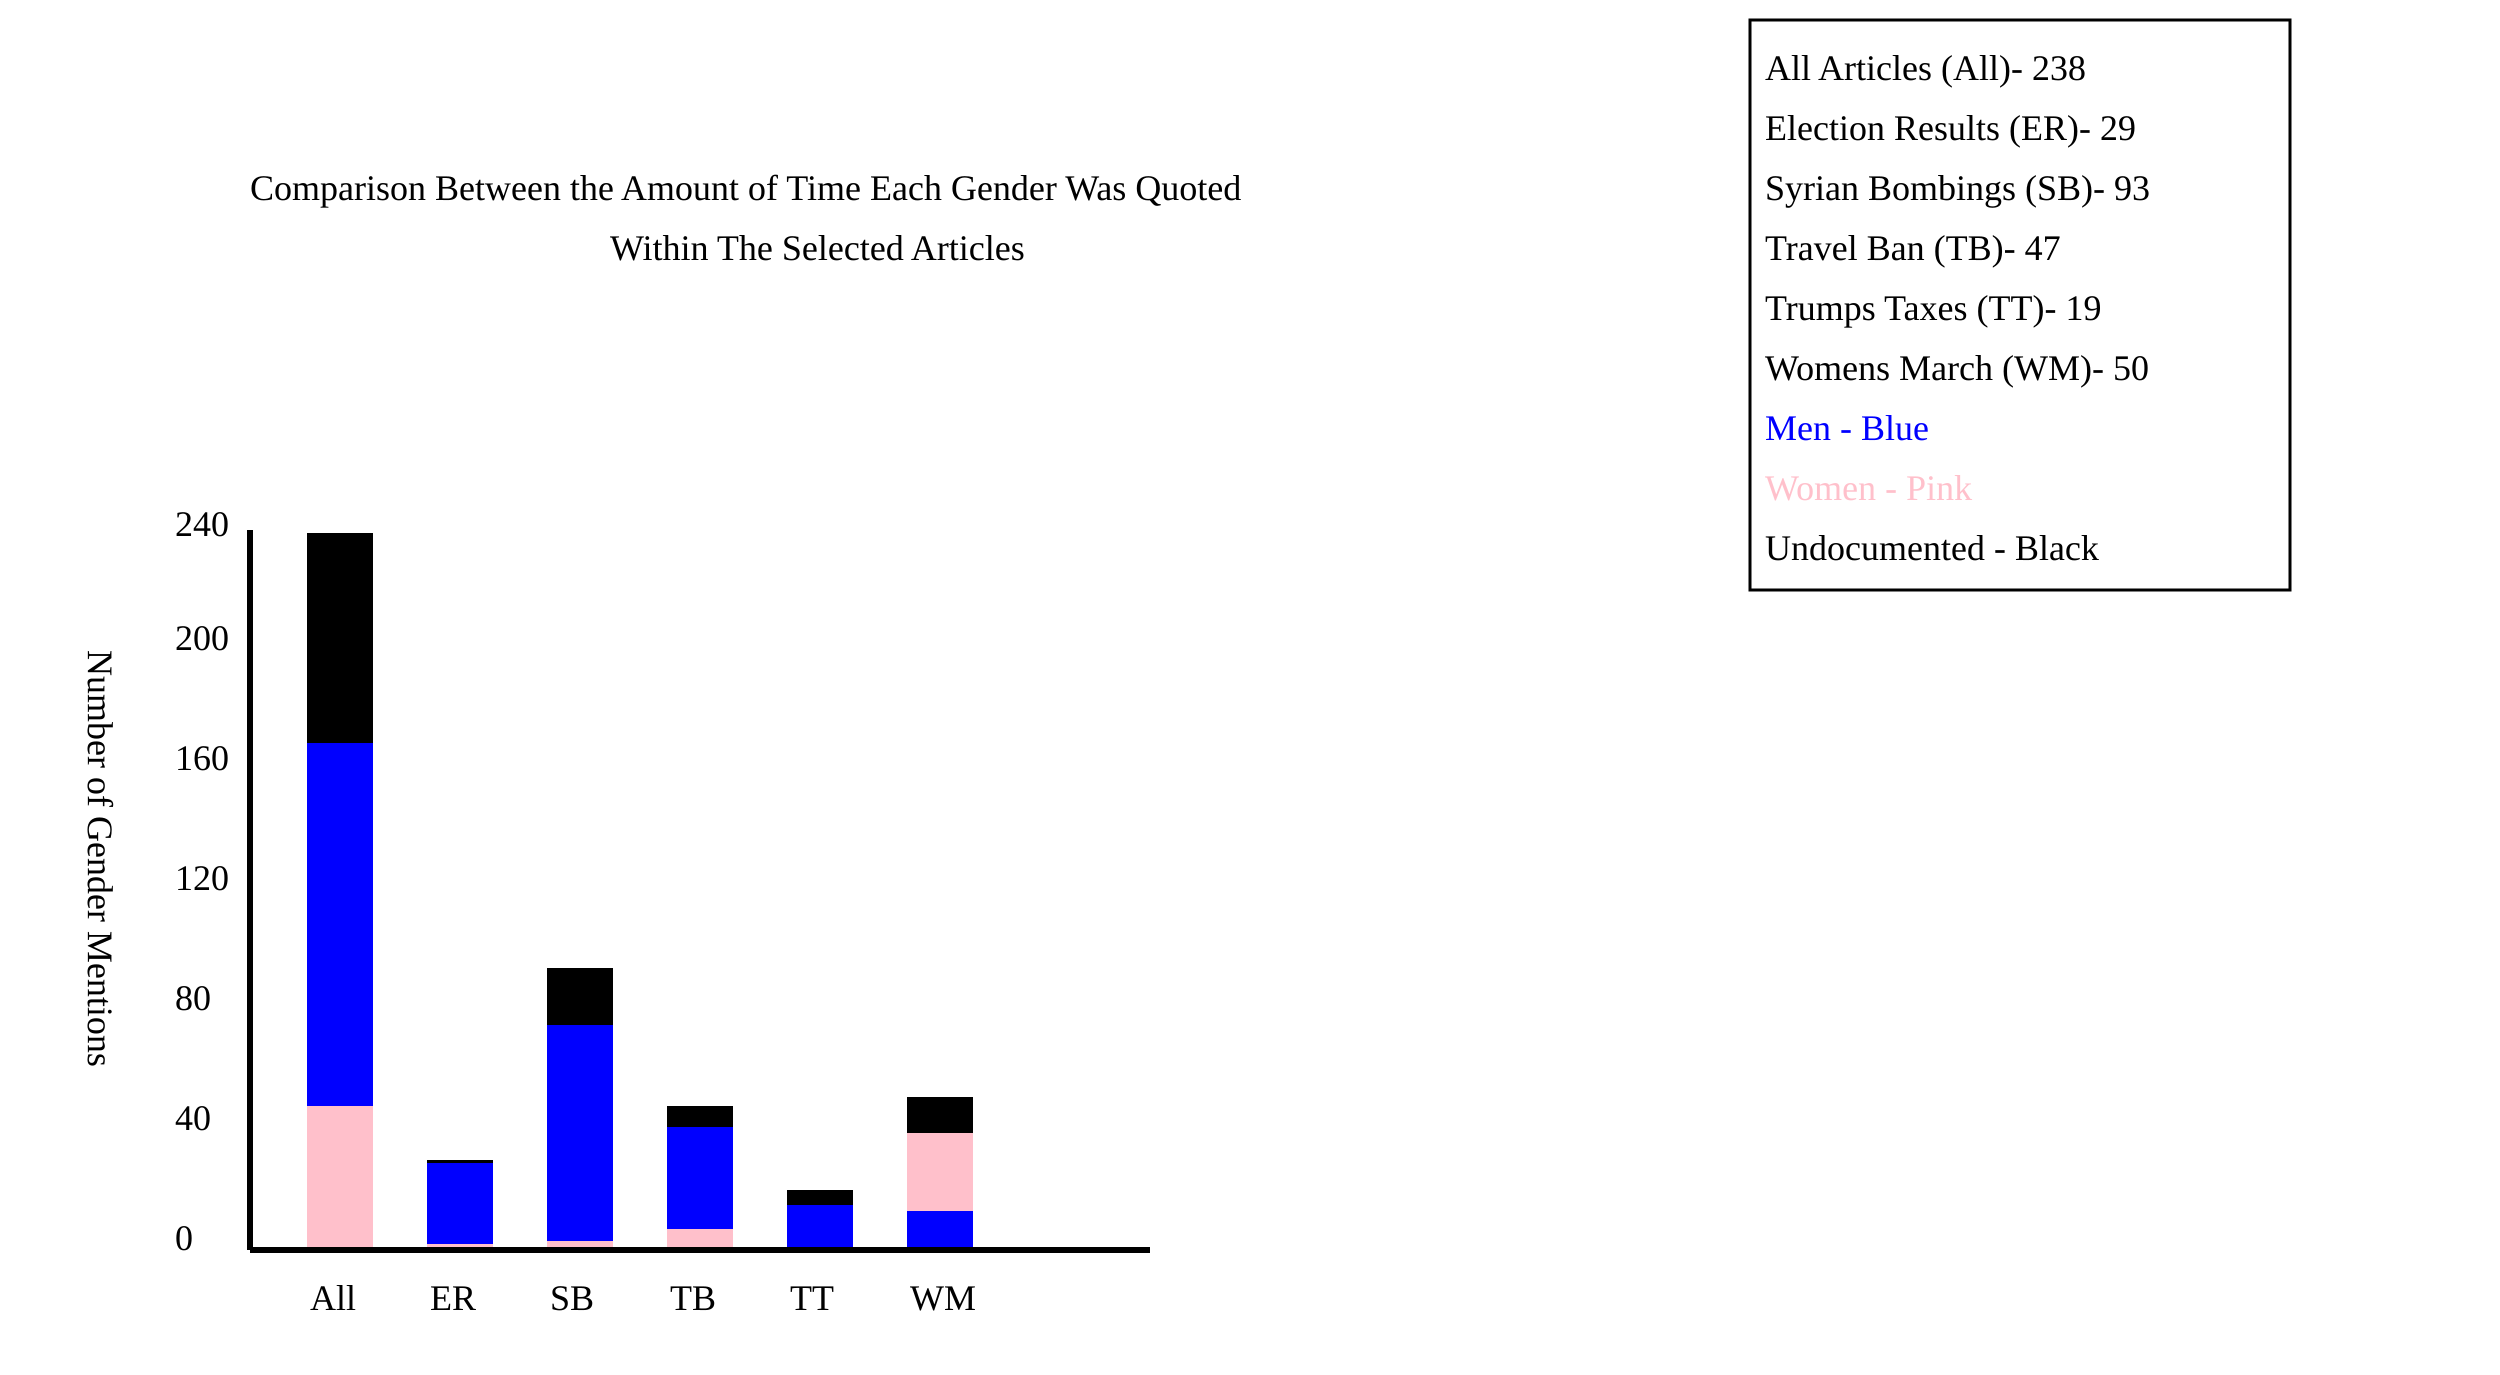
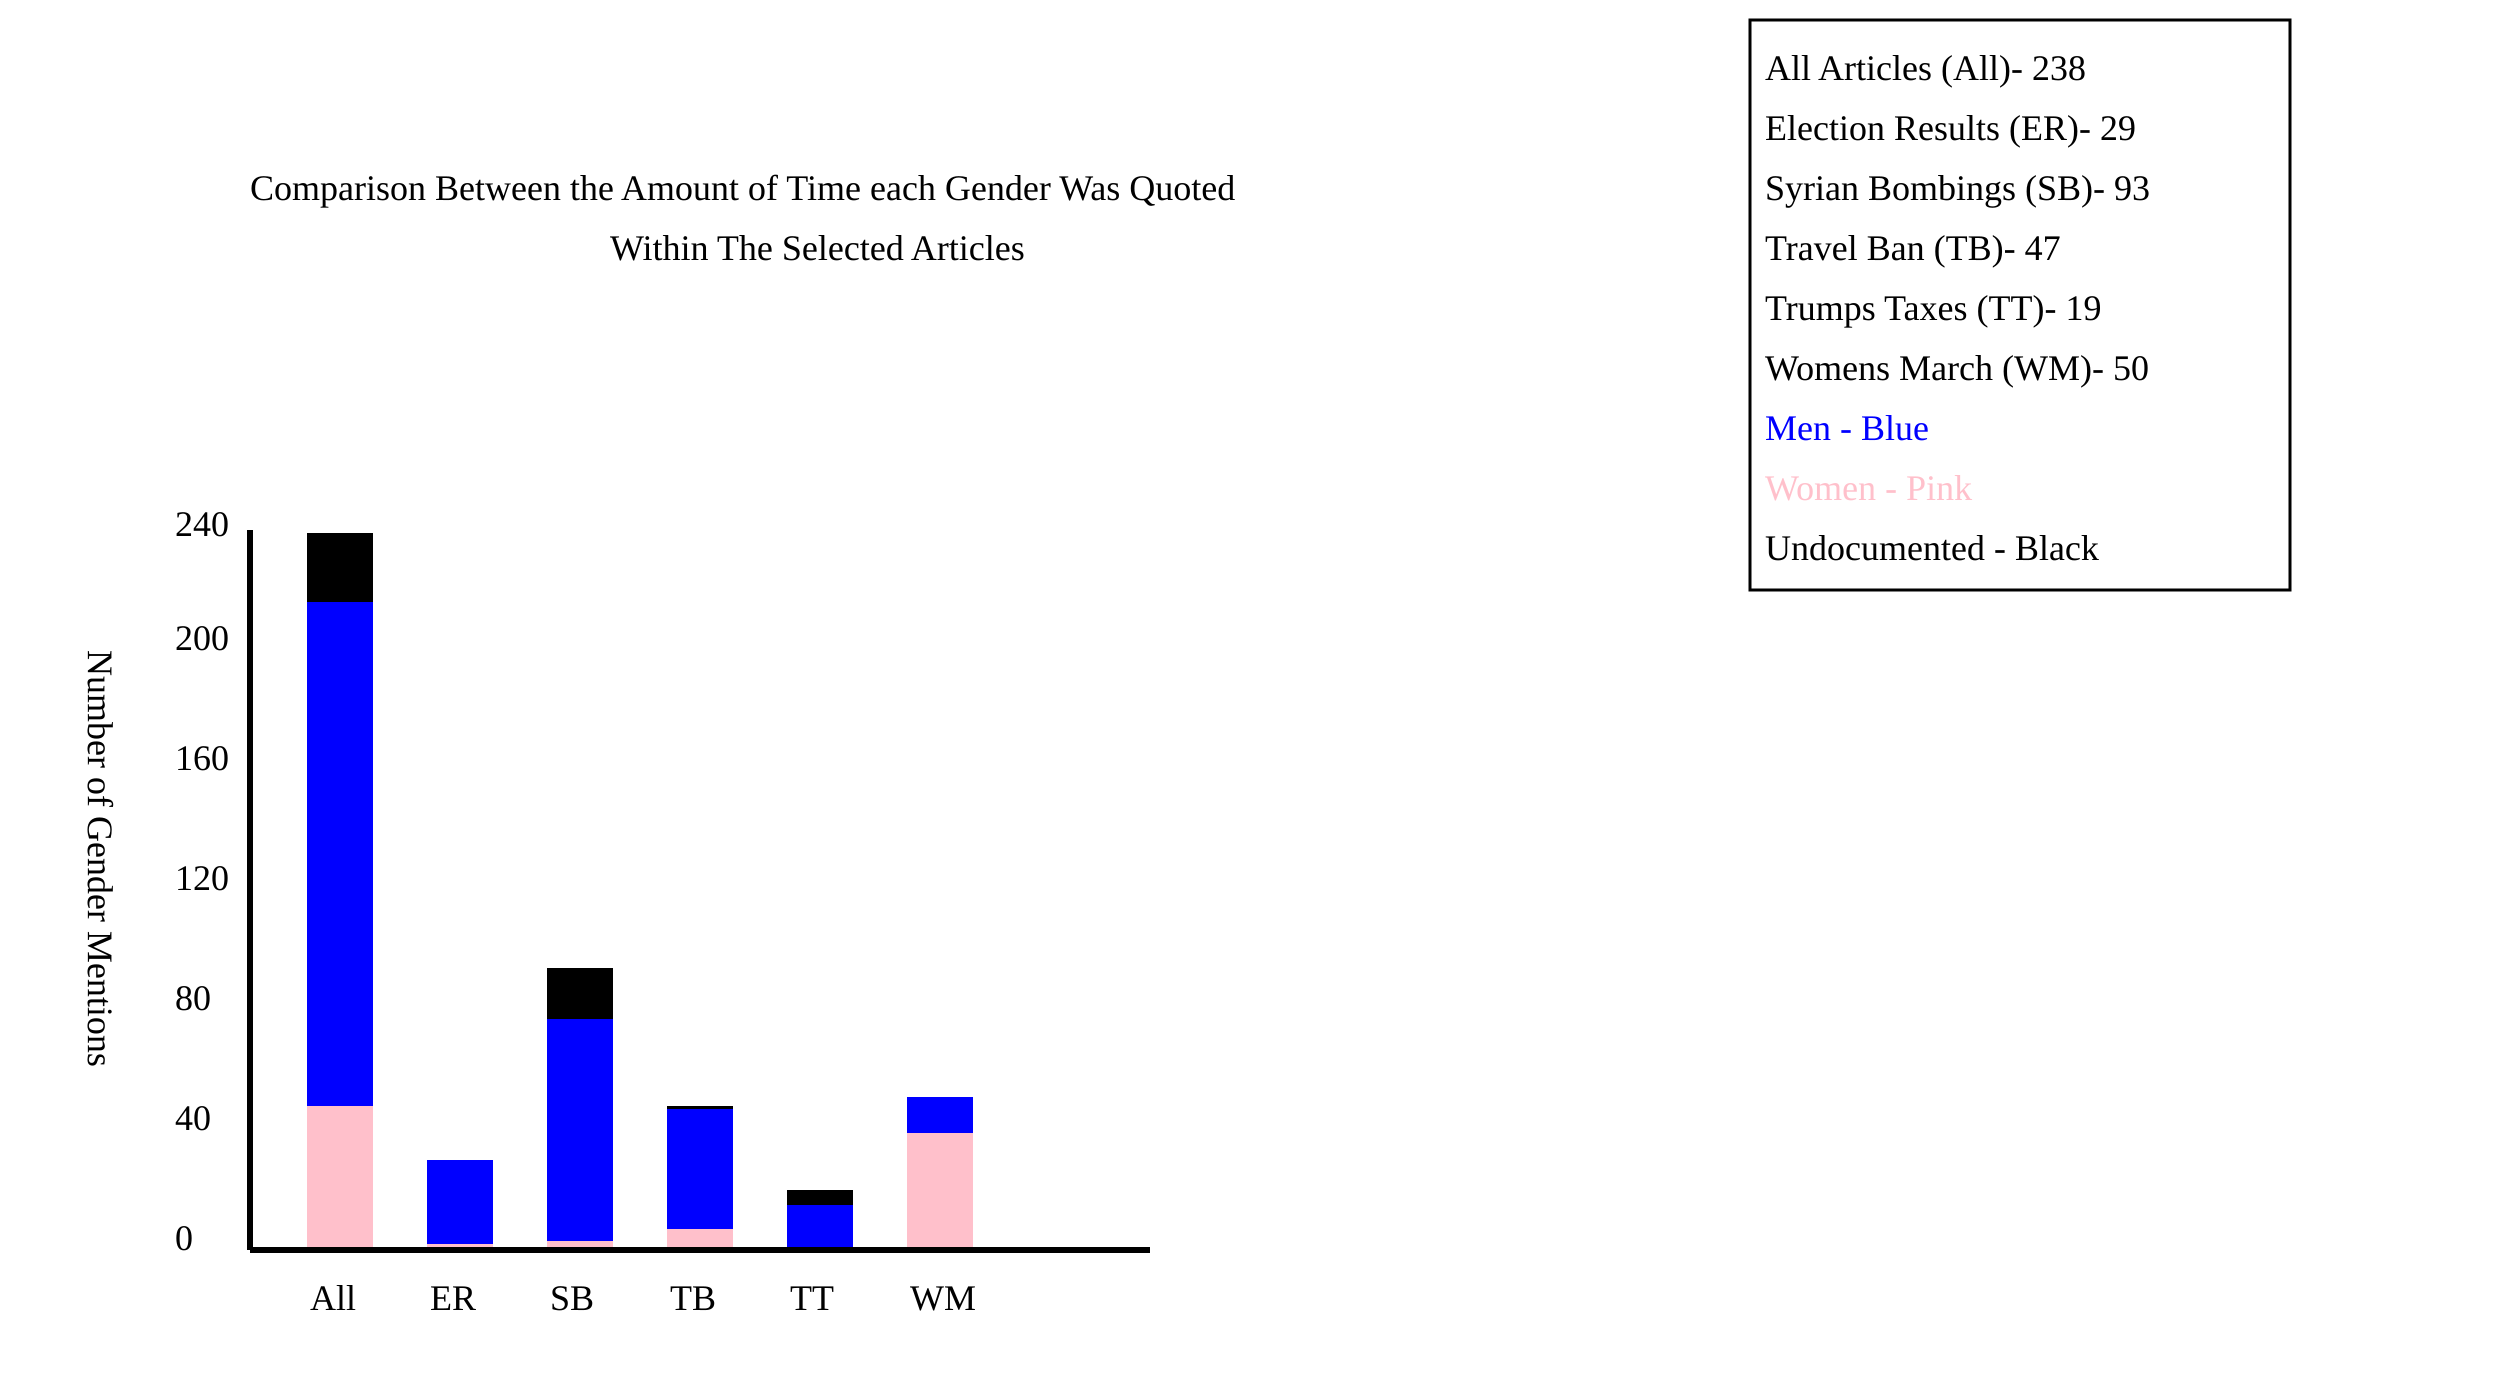
<svg xmlns="http://www.w3.org/2000/svg" width="1000" height="550">
  <g transform="translate(100, 500) scale(1.2,1.2)">
-     <text x="0" y="-350">Comparison Between the Amount of Time Each Gender Was Quoted</text>
+     <text x="0" y="-350">Comparison Between the Amount of Time each Gender Was Quoted</text>
    <text x="120" y="-330">Within The Selected Articles</text>
    <rect x="500" y="-410" height="190" width="180" style="stroke:black; stroke-width: 1; fill: none" />
    <text x="505" y="-390">All Articles (All)- 238</text>
    <text x="505" y="-370">Election Results (ER)- 29</text>
    <text x="505" y="-350">Syrian Bombings (SB)- 93</text>
    <text x="505" y="-330">Travel Ban (TB)- 47</text>
    <text x="505" y="-310">Trumps Taxes (TT)- 19</text>
    <text x="505" y="-290">Womens March (WM)- 50</text>
    <text x="505" y="-270" fill="blue">Men - Blue</text>
    <text x="505" y="-250" fill="pink">Women - Pink</text>
    <text x="505" y="-230">Undocumented - Black</text>
    <rect x="20" y="-238" height="238" width="20" style="stroke: black ; stroke-width: 2;" />
-     <rect x="20" y="-168" height="168" width="20" style="stroke: blue; stroke-width: 2; fill: blue;" />
+     <rect x="20" y="-215" height="168" width="20" style="stroke: blue; stroke-width: 2; fill: blue;" />
    <rect x="20" y="-47" height="47" width="20" style="stroke: pink; stroke-width: 2; fill: pink;" />
    <rect x="60" y="-29" height="29" width="20" style="stroke: black; stroke-width: 2;" />
-     <rect x="60" y="-28" height="28" width="20" style="stroke: blue; stroke-width: 2; fill: blue;" />
+     <rect x="60" y="-29" height="28" width="20" style="stroke: blue; stroke-width: 2; fill: blue;" />
    <rect x="60" y="-1" height="1" width="20" style="stroke: pink; stroke-width: 2; fill: pink;" />
    <rect x="100" y="-93" height="93" width="20" style="stroke: black; stroke-width: 2;" />
-     <rect x="100" y="-74" height="74" width="20" style="stroke: blue; stroke-width: 2; fill: blue;" />
+     <rect x="100" y="-76" height="74" width="20" style="stroke: blue; stroke-width: 2; fill: blue;" />
    <rect x="100" y="-2" height="2" width="20" style="stroke: pink; stroke-width: 2; fill: pink;" />
    <rect x="140" y="-47" height="47" width="20" style="stroke: black; stroke-width: 2;" />
-     <rect x="140" y="-40" height="40" width="20" style="stroke: blue; stroke-width: 2; fill: blue;" />
+     <rect x="140" y="-46" height="40" width="20" style="stroke: blue; stroke-width: 2; fill: blue;" />
    <rect x="140" y="-6" height="6" width="20" style="stroke: pink; stroke-width: 2; fill: pink;" />
    <rect x="180" y="-19" height="19" width="20" style="stroke: black; stroke-width: 2;" />
    <rect x="180" y="-14" height="14" width="20" style="stroke: blue; stroke-width: 2; fill: blue;" />
-     <rect x="180" y="0" height="0" width="20" style="stroke: pink; stroke-width: 2; fill: pink" />
+     <rect x="180" y="-0" height="0" width="20" style="stroke: pink; stroke-width: 2; fill: pink" />
    <rect x="220" y="-50" height="50" width="20" style="stroke: black; stroke-width: 2;" />
+     <rect x="220" y="-50" height="12" width="20" style="stroke: blue; stroke-width: 2; fill: blue;" />
    <rect x="220" y="-38" height="38" width="20" style="stroke: pink; stroke-width: 2; fill: pink;" />
-     <rect x="220" y="-12" height="12" width="20" style="stroke: blue; stroke-width: 2; fill: blue;" />
    <line x1="0" y1="0" x2="300" y2="0" style="stroke: black; stroke-width: 2" />
    <line x1="0" y1="0" x2="0" y2="-240" style="stroke: black; stroke-width: 2" />
    <text x="-50" y="-200" style="writing-mode: tb; transform: rotate(360deg);">Number of Gender Mentions</text>
    <text x="-25" y="-238">240</text>
    <text x="-25" y="-120">120</text>
    <text x="-25" y="-160">160</text>
    <text x="-25" y="-200">200</text>
    <text x="-25" y="-80">80</text>
    <text x="-25" y="0">0</text>
    <text x="-25" y="-40">40</text>
    <text x="20" y="20">All</text>
    <text x="60" y="20">ER</text>
    <text x="100" y="20">SB</text>
    <text x="140" y="20">TB</text>
    <text x="180" y="20">TT</text>
    <text x="220" y="20">WM</text>
  </g>
</svg>
